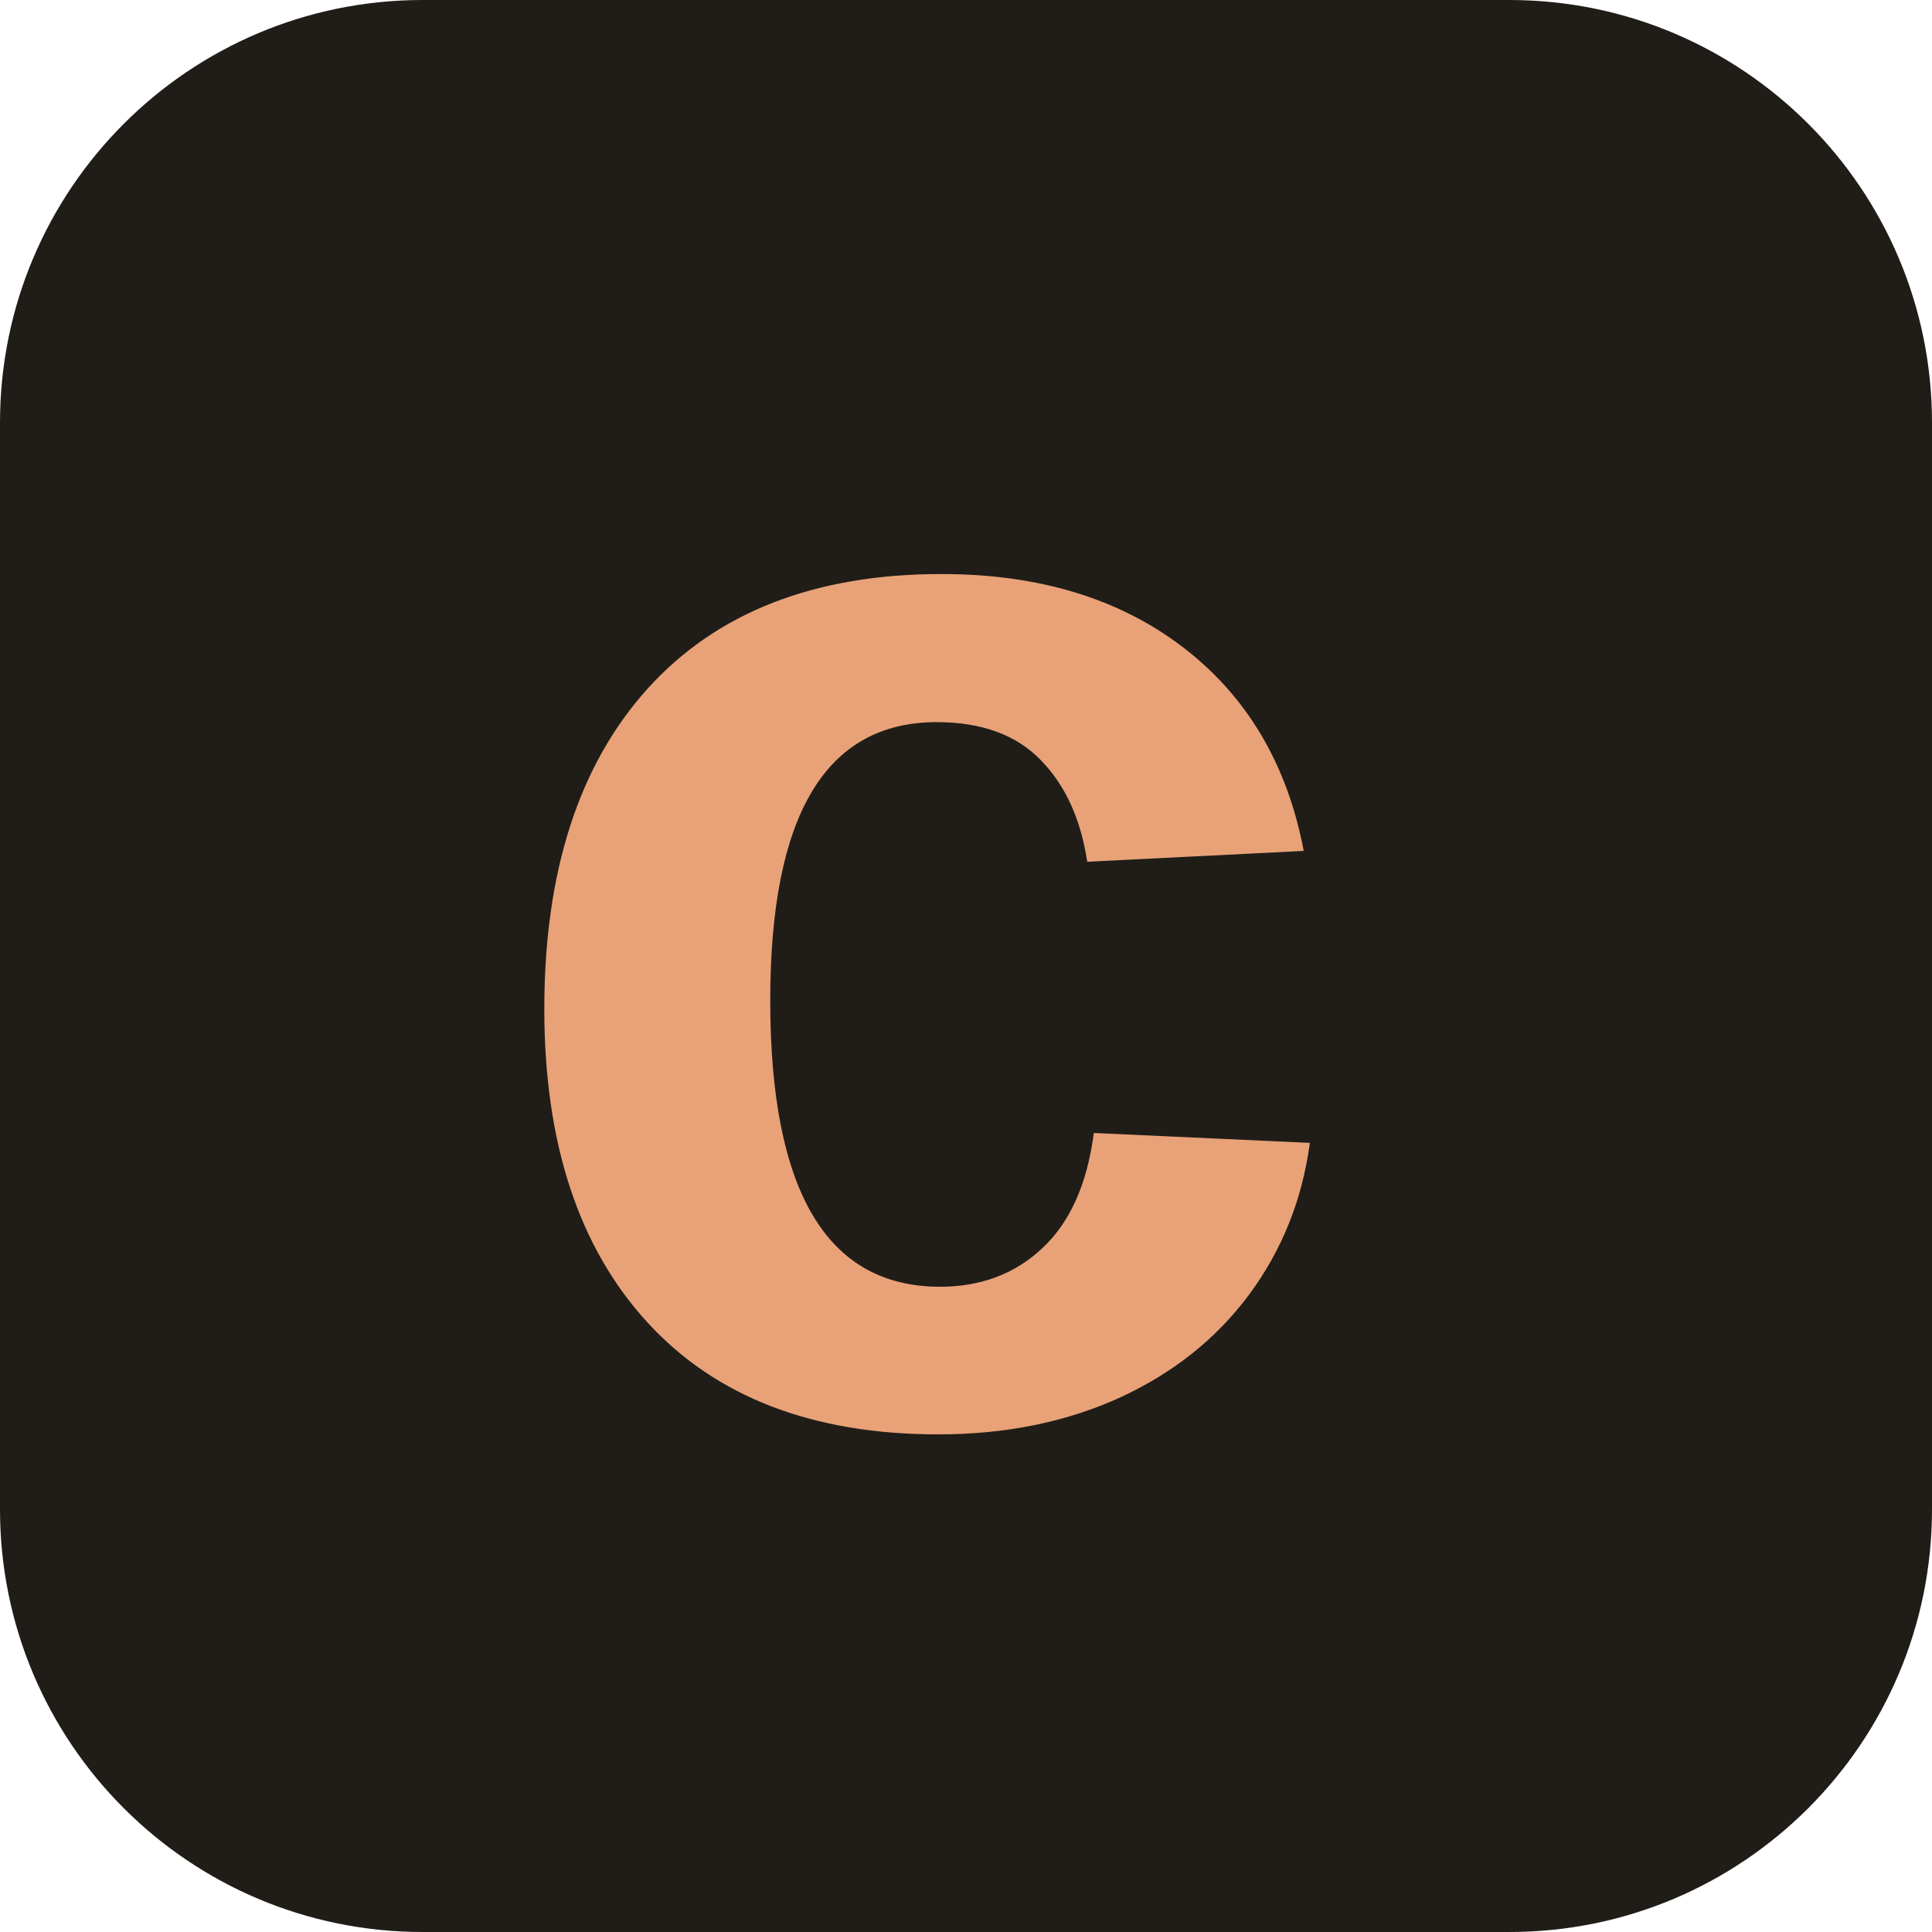
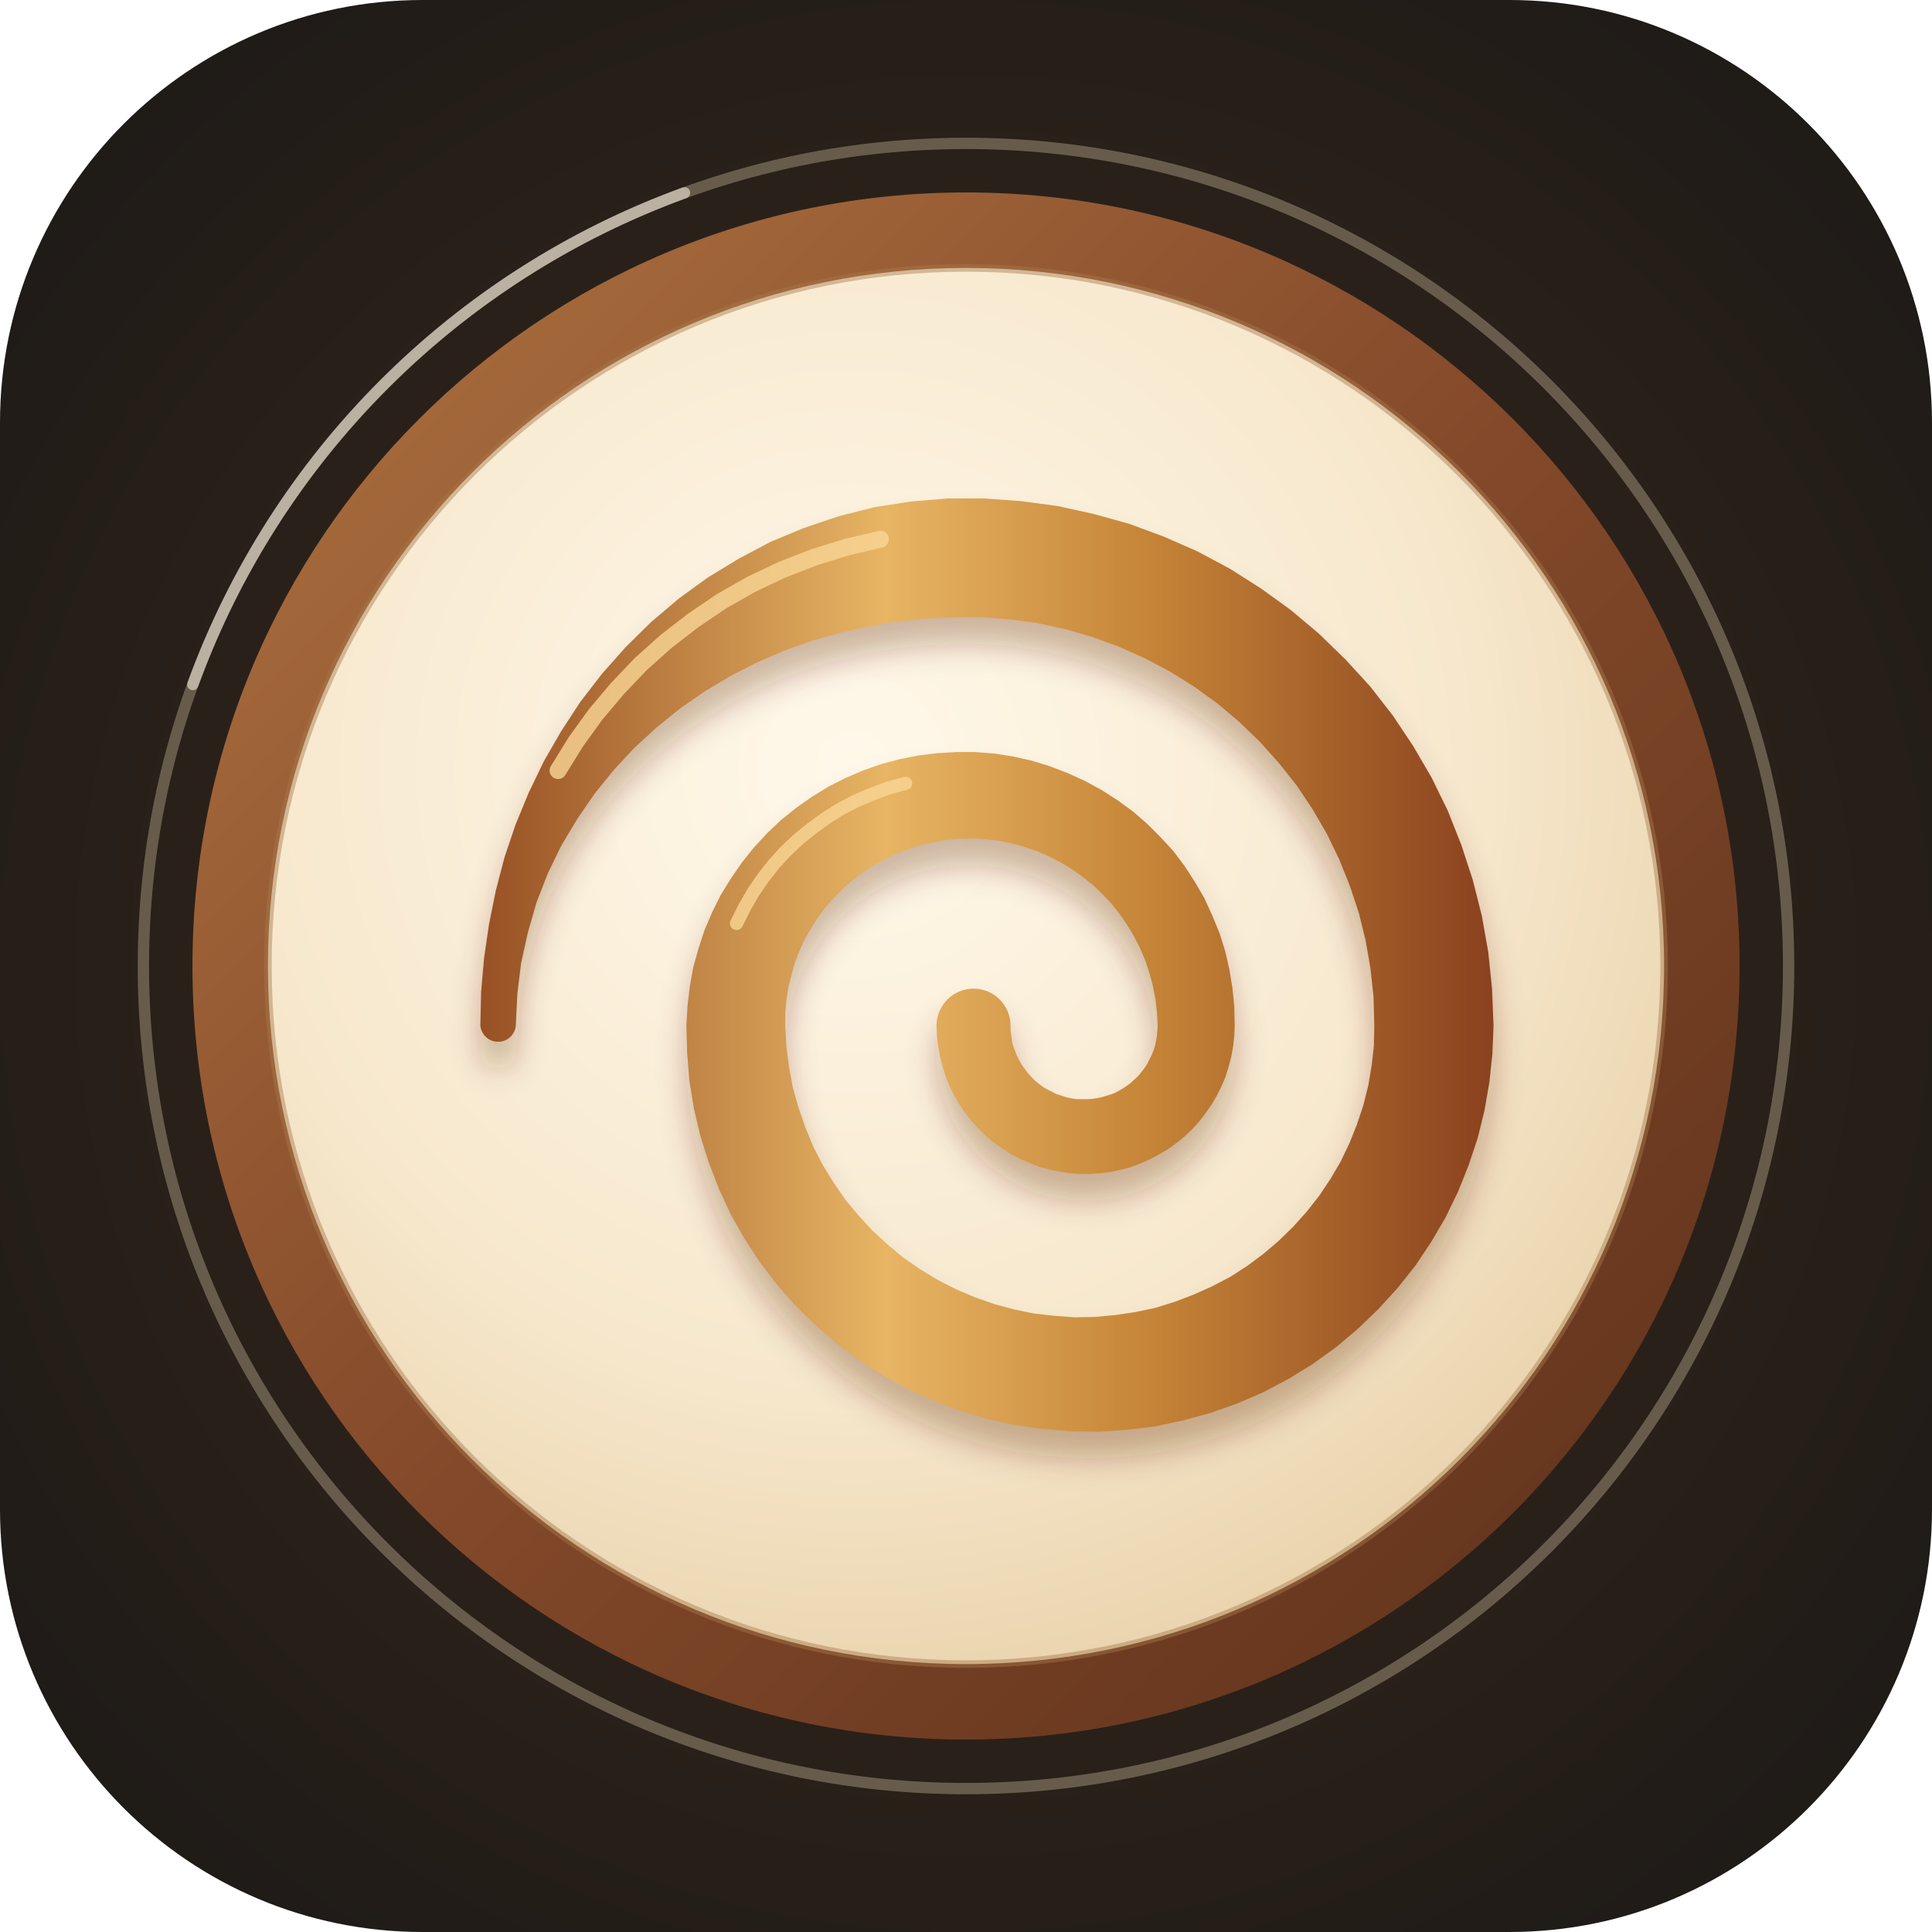
- <svg xmlns="http://www.w3.org/2000/svg" viewBox="0 0 64 64">
-   <rect width="64" height="64" rx="14" fill="#201d18" />
-   <text x="16" y="47" font-family="Arial,sans-serif" font-size="52" font-weight="bold" fill="#e9a278">c</text>
+ <svg xmlns="http://www.w3.org/2000/svg" viewBox="0 0 512 512">
+   <defs>
+     <radialGradient id="tile-glow" cx=".5" cy=".5" r=".64">
+       <stop offset="0" stop-color="#4c3223" />
+       <stop offset=".58" stop-color="#2b211a" />
+       <stop offset="1" stop-color="#1d1a17" />
+     </radialGradient>
+   </defs>
+   <rect width="512" height="512" rx="112" fill="url(#tile-glow)" />
+   <circle cx="256" cy="256" r="218" fill="none" stroke="#efdbb9" stroke-opacity=".32" stroke-width="3" />
+   <path d="M51.1 181.4A218 218 0 0 1 181.4 51.1" fill="none" stroke="#fff8ea" stroke-opacity=".55" stroke-width="3" stroke-linecap="round" />
+   <svg x="51" y="51" width="410" height="410" viewBox="51 51 410 410">
+     <defs>
+       <linearGradient id="c-mark-crema" x1="0" y1="0" x2="1" y2="1">
+         <stop offset="0" stop-color="#b07440" />
+         <stop offset=".5" stop-color="#83492a" />
+         <stop offset="1" stop-color="#5c301a" />
+       </linearGradient>
+       <radialGradient id="c-mark-foam" cx=".42" cy=".36" r=".72">
+         <stop offset="0" stop-color="#fff8ea" />
+         <stop offset=".6" stop-color="#f7e8cd" />
+         <stop offset="1" stop-color="#e6cfa6" />
+       </radialGradient>
+       <linearGradient id="c-mark-syrup" gradientUnits="userSpaceOnUse" x1="127" y1="0" x2="396" y2="0">
+         <stop offset="0" stop-color="#975024" />
+         <stop offset=".4" stop-color="#e7b564" />
+         <stop offset=".65" stop-color="#c78638" />
+         <stop offset="1" stop-color="#8a411e" />
+       </linearGradient>
+       <filter id="c-mark-soft" x="-20%" y="-20%" width="140%" height="140%">
+         <feGaussianBlur stdDeviation="4" />
+       </filter>
+       <path id="c-mark-drizzle" d="M127.3 271.8 L127.5 262.8 L128.3 253.8 L129.6 244.9 L131.4 236.0 L133.7 227.2 L136.6 218.6 L140.1 210.1 L144.1 201.8 L148.7 193.8 L153.8 186.0 L159.5 178.6 L165.8 171.5 L172.5 164.9 L179.8 158.7 L187.5 153.1 L195.7 148.1 L204.2 143.6 L213.1 139.9 L222.3 136.8 L231.8 134.4 L241.4 132.9 L251.1 132.1 L260.9 132.1 L270.6 132.8 L280.3 134.1 L289.8 136.2 L299.2 138.8 L308.4 142.2 L317.3 146.1 L325.9 150.7 L334.1 155.9 L342.0 161.6 L349.5 167.9 L356.5 174.7 L363.1 181.9 L369.1 189.6 L374.5 197.7 L379.4 206.1 L383.7 214.9 L387.3 224.0 L390.3 233.2 L392.7 242.7 L394.4 252.3 L395.4 262.0 L395.8 271.8 L395.5 279.3 L394.7 286.8 L393.4 294.3 L391.6 301.6 L389.2 308.8 L386.4 315.8 L383.1 322.6 L379.3 329.1 L375.1 335.4 L370.4 341.3 L365.3 346.9 L359.9 352.1 L354.1 357.0 L348.0 361.4 L341.5 365.4 L334.9 368.9 L328.0 371.9 L320.9 374.4 L313.6 376.4 L306.2 378.0 L298.8 378.9 L291.3 379.4 L283.7 379.3 L276.3 378.7 L268.8 377.6 L261.5 376.0 L254.3 373.8 L247.3 371.2 L240.5 368.1 L234.0 364.5 L227.7 360.5 L221.7 356.0 L216.0 351.1 L210.7 345.9 L205.8 340.3 L201.3 334.4 L197.2 328.1 L193.6 321.7 L190.5 315.0 L187.8 308.0 L185.6 301.0 L183.9 293.8 L182.7 286.5 L182.1 279.1 L181.9 271.8 L182.2 266.6 L182.8 261.5 L183.7 256.4 L185.1 251.4 L186.7 246.5 L188.7 241.8 L191.0 237.2 L193.7 232.8 L196.6 228.6 L199.8 224.6 L203.3 220.8 L207.0 217.3 L211.0 214.1 L215.1 211.2 L219.5 208.5 L224.0 206.2 L228.7 204.2 L233.5 202.5 L238.4 201.2 L243.4 200.2 L248.4 199.6 L253.5 199.3 L258.5 199.3 L263.6 199.7 L268.6 200.5 L273.5 201.6 L278.3 203.1 L283.0 204.9 L287.6 207.0 L292.0 209.4 L296.2 212.1 L300.3 215.1 L304.1 218.4 L307.6 221.9 L311.0 225.6 L314.0 229.6 L316.7 233.8 L319.2 238.1 L321.3 242.7 L323.2 247.3 L324.7 252.1 L325.8 256.9 L326.6 261.8 L327.1 266.8 L327.2 271.8 L327.1 274.5 L326.8 277.3 L326.3 280.0 L325.6 282.7 L324.8 285.3 L323.7 287.9 L322.5 290.3 L321.1 292.7 L319.5 295.0 L317.8 297.2 L316.0 299.2 L314.0 301.1 L311.8 302.9 L309.6 304.5 L307.2 305.9 L304.8 307.2 L302.3 308.3 L299.7 309.3 L297.0 310.0 L294.3 310.6 L291.6 310.9 L288.9 311.1 L286.1 311.1 L283.4 310.9 L280.7 310.5 L278.0 309.9 L275.3 309.2 L272.8 308.2 L270.3 307.1 L267.8 305.8 L265.5 304.3 L263.3 302.7 L261.2 301.0 L259.2 299.0 L257.4 297.0 L255.7 294.8 L254.2 292.6 L252.8 290.2 L251.6 287.7 L250.6 285.2 L249.8 282.6 L249.1 279.9 L248.6 277.2 L248.3 274.5 L248.2 271.8 A9.77 9.77 0 0 1 267.8 271.8 L267.8 273.1 L268.0 274.5 L268.2 275.9 L268.5 277.2 L269.0 278.5 L269.5 279.8 L270.1 281.0 L270.8 282.2 L271.6 283.3 L272.4 284.4 L273.3 285.4 L274.3 286.4 L275.4 287.3 L276.5 288.1 L277.7 288.8 L278.9 289.4 L280.1 290.0 L281.4 290.4 L282.7 290.8 L284.1 291.1 L285.4 291.3 L286.8 291.3 L288.2 291.3 L289.5 291.2 L290.9 291.0 L292.2 290.7 L293.5 290.3 L294.8 289.9 L296.1 289.3 L297.3 288.6 L298.4 287.9 L299.5 287.1 L300.5 286.2 L301.5 285.3 L302.4 284.2 L303.2 283.2 L304.0 282.0 L304.6 280.8 L305.2 279.6 L305.7 278.4 L306.1 277.1 L306.4 275.8 L306.6 274.4 L306.7 273.1 L306.8 271.8 L306.6 268.2 L306.2 264.7 L305.5 261.2 L304.6 257.8 L303.5 254.5 L302.1 251.2 L300.5 248.1 L298.7 245.1 L296.7 242.2 L294.5 239.4 L292.1 236.9 L289.6 234.5 L286.8 232.3 L284.0 230.3 L281.0 228.5 L277.9 226.9 L274.7 225.5 L271.4 224.4 L268.0 223.5 L264.6 222.8 L261.2 222.4 L257.7 222.2 L254.3 222.3 L250.8 222.6 L247.4 223.2 L244.1 223.9 L240.8 225.0 L237.6 226.2 L234.5 227.7 L231.5 229.3 L228.6 231.2 L225.9 233.3 L223.4 235.5 L221.0 237.9 L218.7 240.5 L216.7 243.2 L214.9 246.1 L213.2 249.0 L211.8 252.1 L210.6 255.2 L209.7 258.5 L208.9 261.7 L208.4 265.1 L208.1 268.4 L208.1 271.8 L208.4 277.3 L209.1 282.8 L210.1 288.2 L211.6 293.5 L213.4 298.7 L215.5 303.8 L218.0 308.7 L220.9 313.4 L224.0 317.9 L227.5 322.1 L231.2 326.1 L235.2 329.8 L239.4 333.3 L243.9 336.4 L248.5 339.2 L253.4 341.7 L258.4 343.8 L263.5 345.6 L268.7 347.0 L274.0 348.1 L279.4 348.7 L284.8 349.1 L290.2 349.0 L295.6 348.5 L300.9 347.7 L306.2 346.6 L311.3 345.0 L316.3 343.1 L321.2 340.9 L326.0 338.4 L330.5 335.5 L334.8 332.3 L338.9 328.8 L342.7 325.1 L346.3 321.1 L349.6 316.9 L352.6 312.4 L355.3 307.8 L357.6 303.0 L359.6 298.0 L361.3 292.9 L362.6 287.7 L363.5 282.4 L364.1 277.1 L364.2 271.8 L364.0 264.2 L363.2 256.7 L361.9 249.2 L360.1 241.9 L357.7 234.7 L354.9 227.7 L351.6 220.9 L347.8 214.4 L343.6 208.1 L338.9 202.2 L333.9 196.6 L328.4 191.3 L322.6 186.4 L316.5 182.0 L310.1 178.0 L303.5 174.5 L296.6 171.4 L289.5 168.8 L282.2 166.7 L274.8 165.1 L267.3 164.1 L259.8 163.6 L252.2 163.6 L244.7 164.0 L237.1 164.8 L229.7 166.1 L222.2 167.8 L214.9 169.9 L207.6 172.5 L200.5 175.6 L193.5 179.2 L186.8 183.2 L180.3 187.7 L174.1 192.7 L168.2 198.1 L162.7 204.0 L157.6 210.3 L153.0 217.0 L148.8 224.0 L145.2 231.4 L142.2 239.1 L139.9 247.1 L138.1 255.2 L137.1 263.4 L136.7 271.8 A4.72 4.72 0 0 1 127.3 271.8 Z" />
+     </defs>
+     <circle cx="256" cy="256" r="205" fill="url(#c-mark-crema)" />
+     <circle cx="256" cy="256" r="185" fill="url(#c-mark-foam)" stroke="#a8784c" stroke-opacity=".45" stroke-width="2" />
+     <use href="#c-mark-drizzle" fill="#5a2a12" fill-opacity=".3" transform="translate(0 7)" filter="url(#c-mark-soft)" />
+     <use href="#c-mark-drizzle" fill="url(#c-mark-syrup)" />
+     <g fill="none" stroke="#f8d595" stroke-linecap="round" stroke-opacity=".8">
+       <path d="M147.9 204.2 L152.6 196.6 L157.8 189.4 L163.6 182.5 L169.8 176.0 L176.5 170.0 L183.6 164.5 L191.1 159.4 L199.0 154.9 L207.2 151.0 L215.7 147.7 L224.4 145.0 L233.3 142.9" stroke-width="4.5" />
+       <path d="M195.2 244.7 L197.3 240.5 L199.6 236.5 L202.2 232.7 L205.1 229.0 L208.2 225.6 L211.6 222.4 L215.2 219.5 L218.9 216.8 L222.9 214.3 L227.0 212.2 L231.2 210.4 L235.5 208.8 L240.0 207.6" stroke-width="3.5" />
+     </g>
+   </svg>
</svg>
